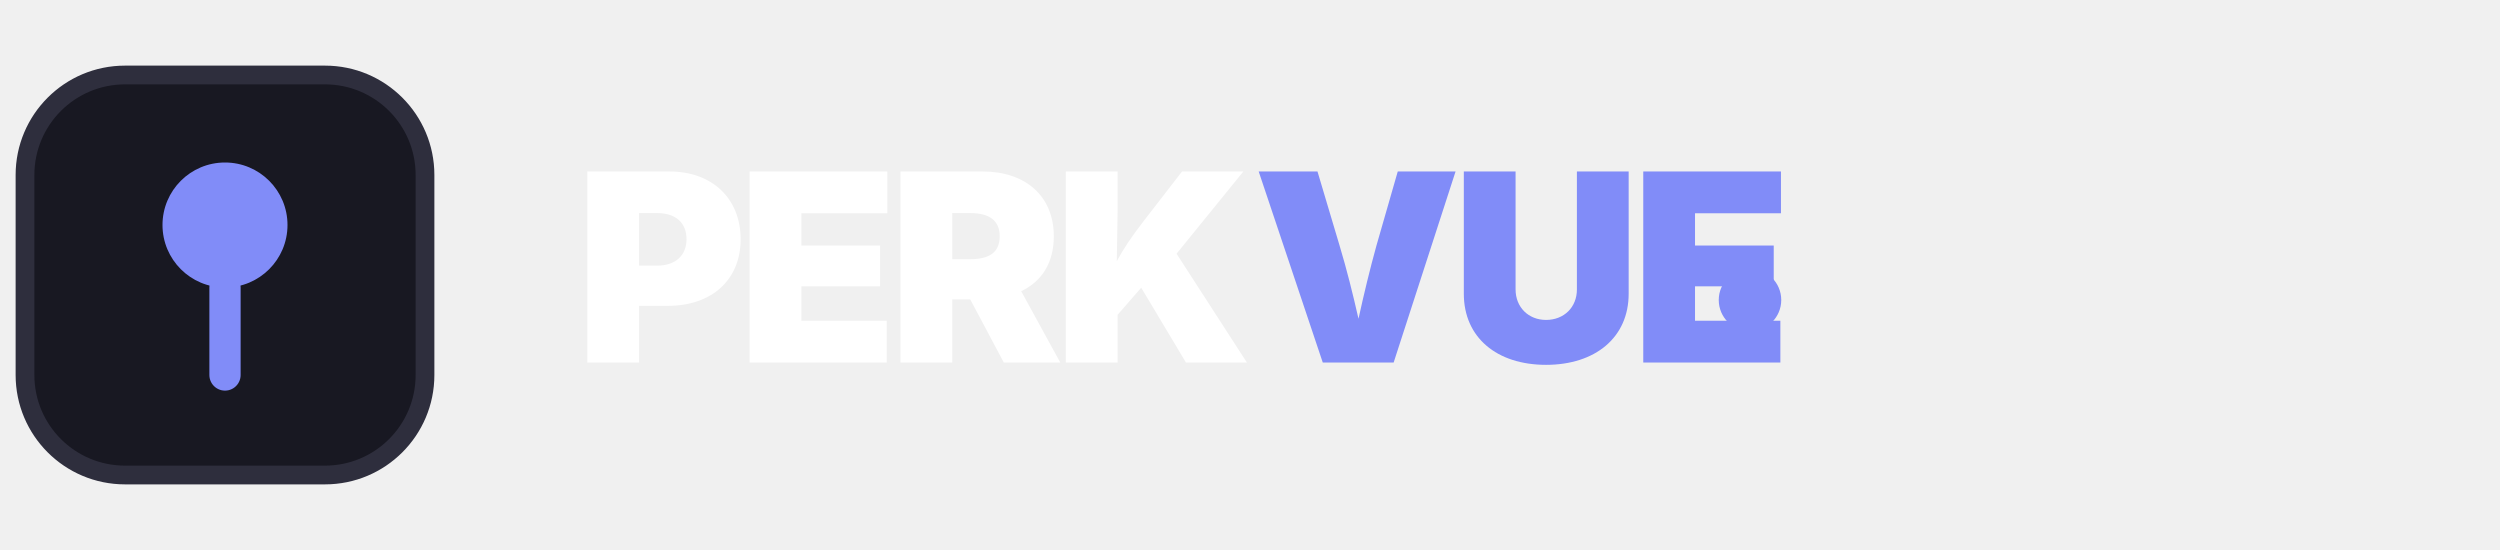
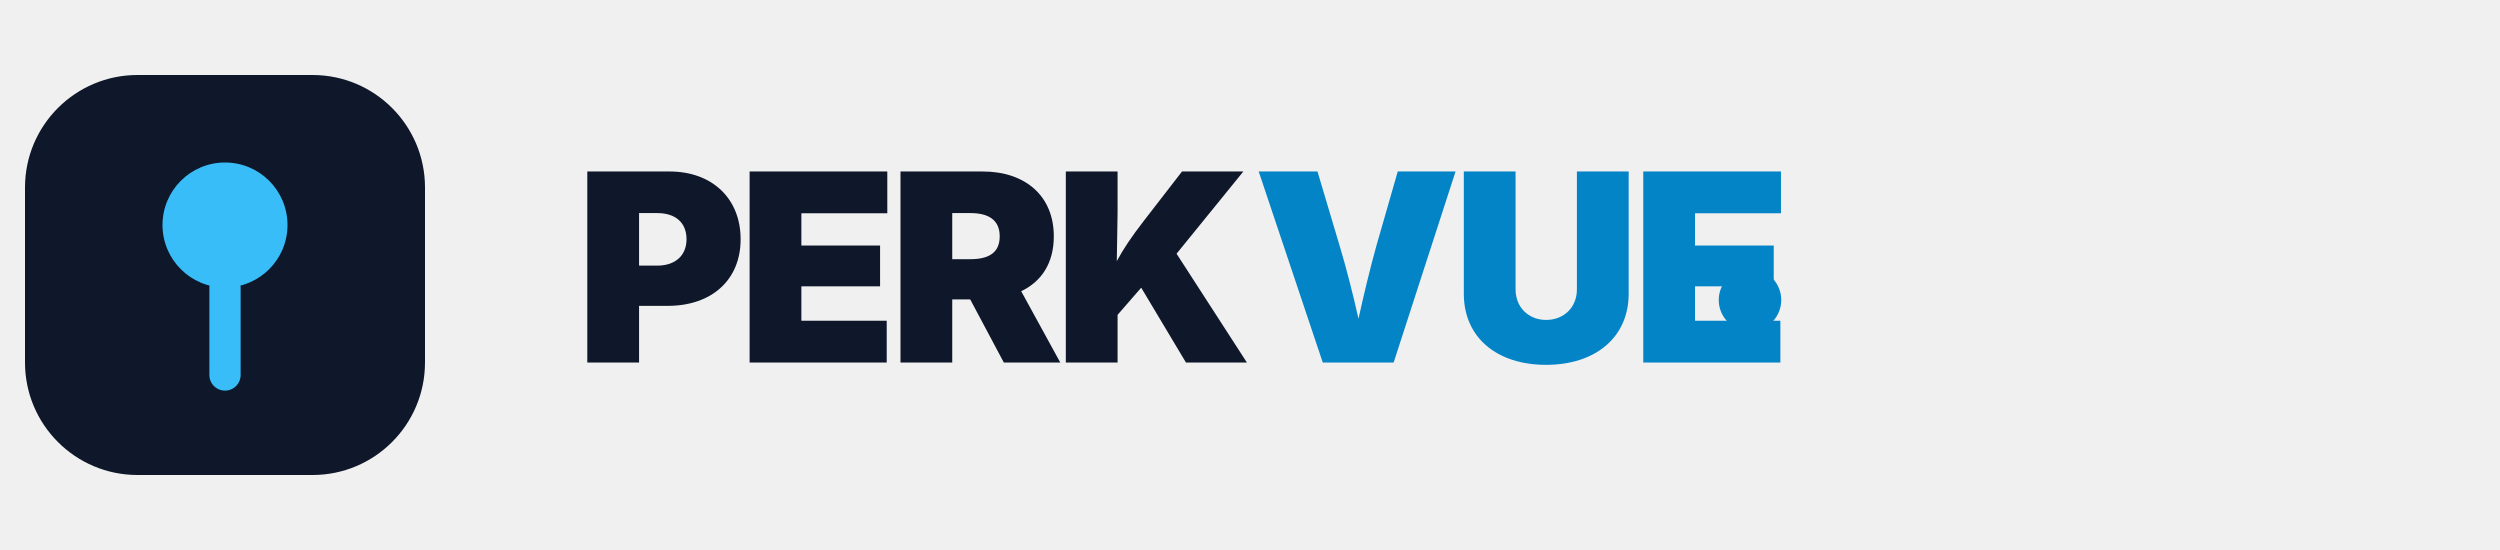
<svg xmlns="http://www.w3.org/2000/svg" viewBox="0 0 200 44" fill="none">
-   <rect x="2" y="6" width="32" height="32" rx="8" fill="#181822" stroke="#2e2e3d" stroke-width="1.5" />
-   <circle cx="18" cy="18" r="5" fill="#818cf8" />
-   <path d="M18 23V30" stroke="#818cf8" stroke-width="2.5" stroke-linecap="round" />
-   <text x="46" y="29" font-family="'Inter', -apple-system, sans-serif" font-size="21" font-weight="900" fill="#ffffff" letter-spacing="-0.8">
-     PERK<tspan fill="#818cf8">VUE</tspan>
+   <rect x="2" y="6" width="32" height="32" rx="9" fill="#0f172a" />
+   <circle cx="18" cy="18" r="5" fill="#38bdf8" />
+   <path d="M18 23V30" stroke="#38bdf8" stroke-width="2.5" stroke-linecap="round" />
+   <text x="46" y="29" font-family="'Inter', -apple-system, sans-serif" font-size="21" font-weight="900" fill="#0f172a" letter-spacing="-0.8">
+     PERK<tspan fill="#0284c7">VUE</tspan>
  </text>
-   <circle cx="140" cy="24" r="2.5" fill="#818cf8" />
+   <circle cx="140" cy="24" r="2.5" fill="#0284c7" />
</svg>
